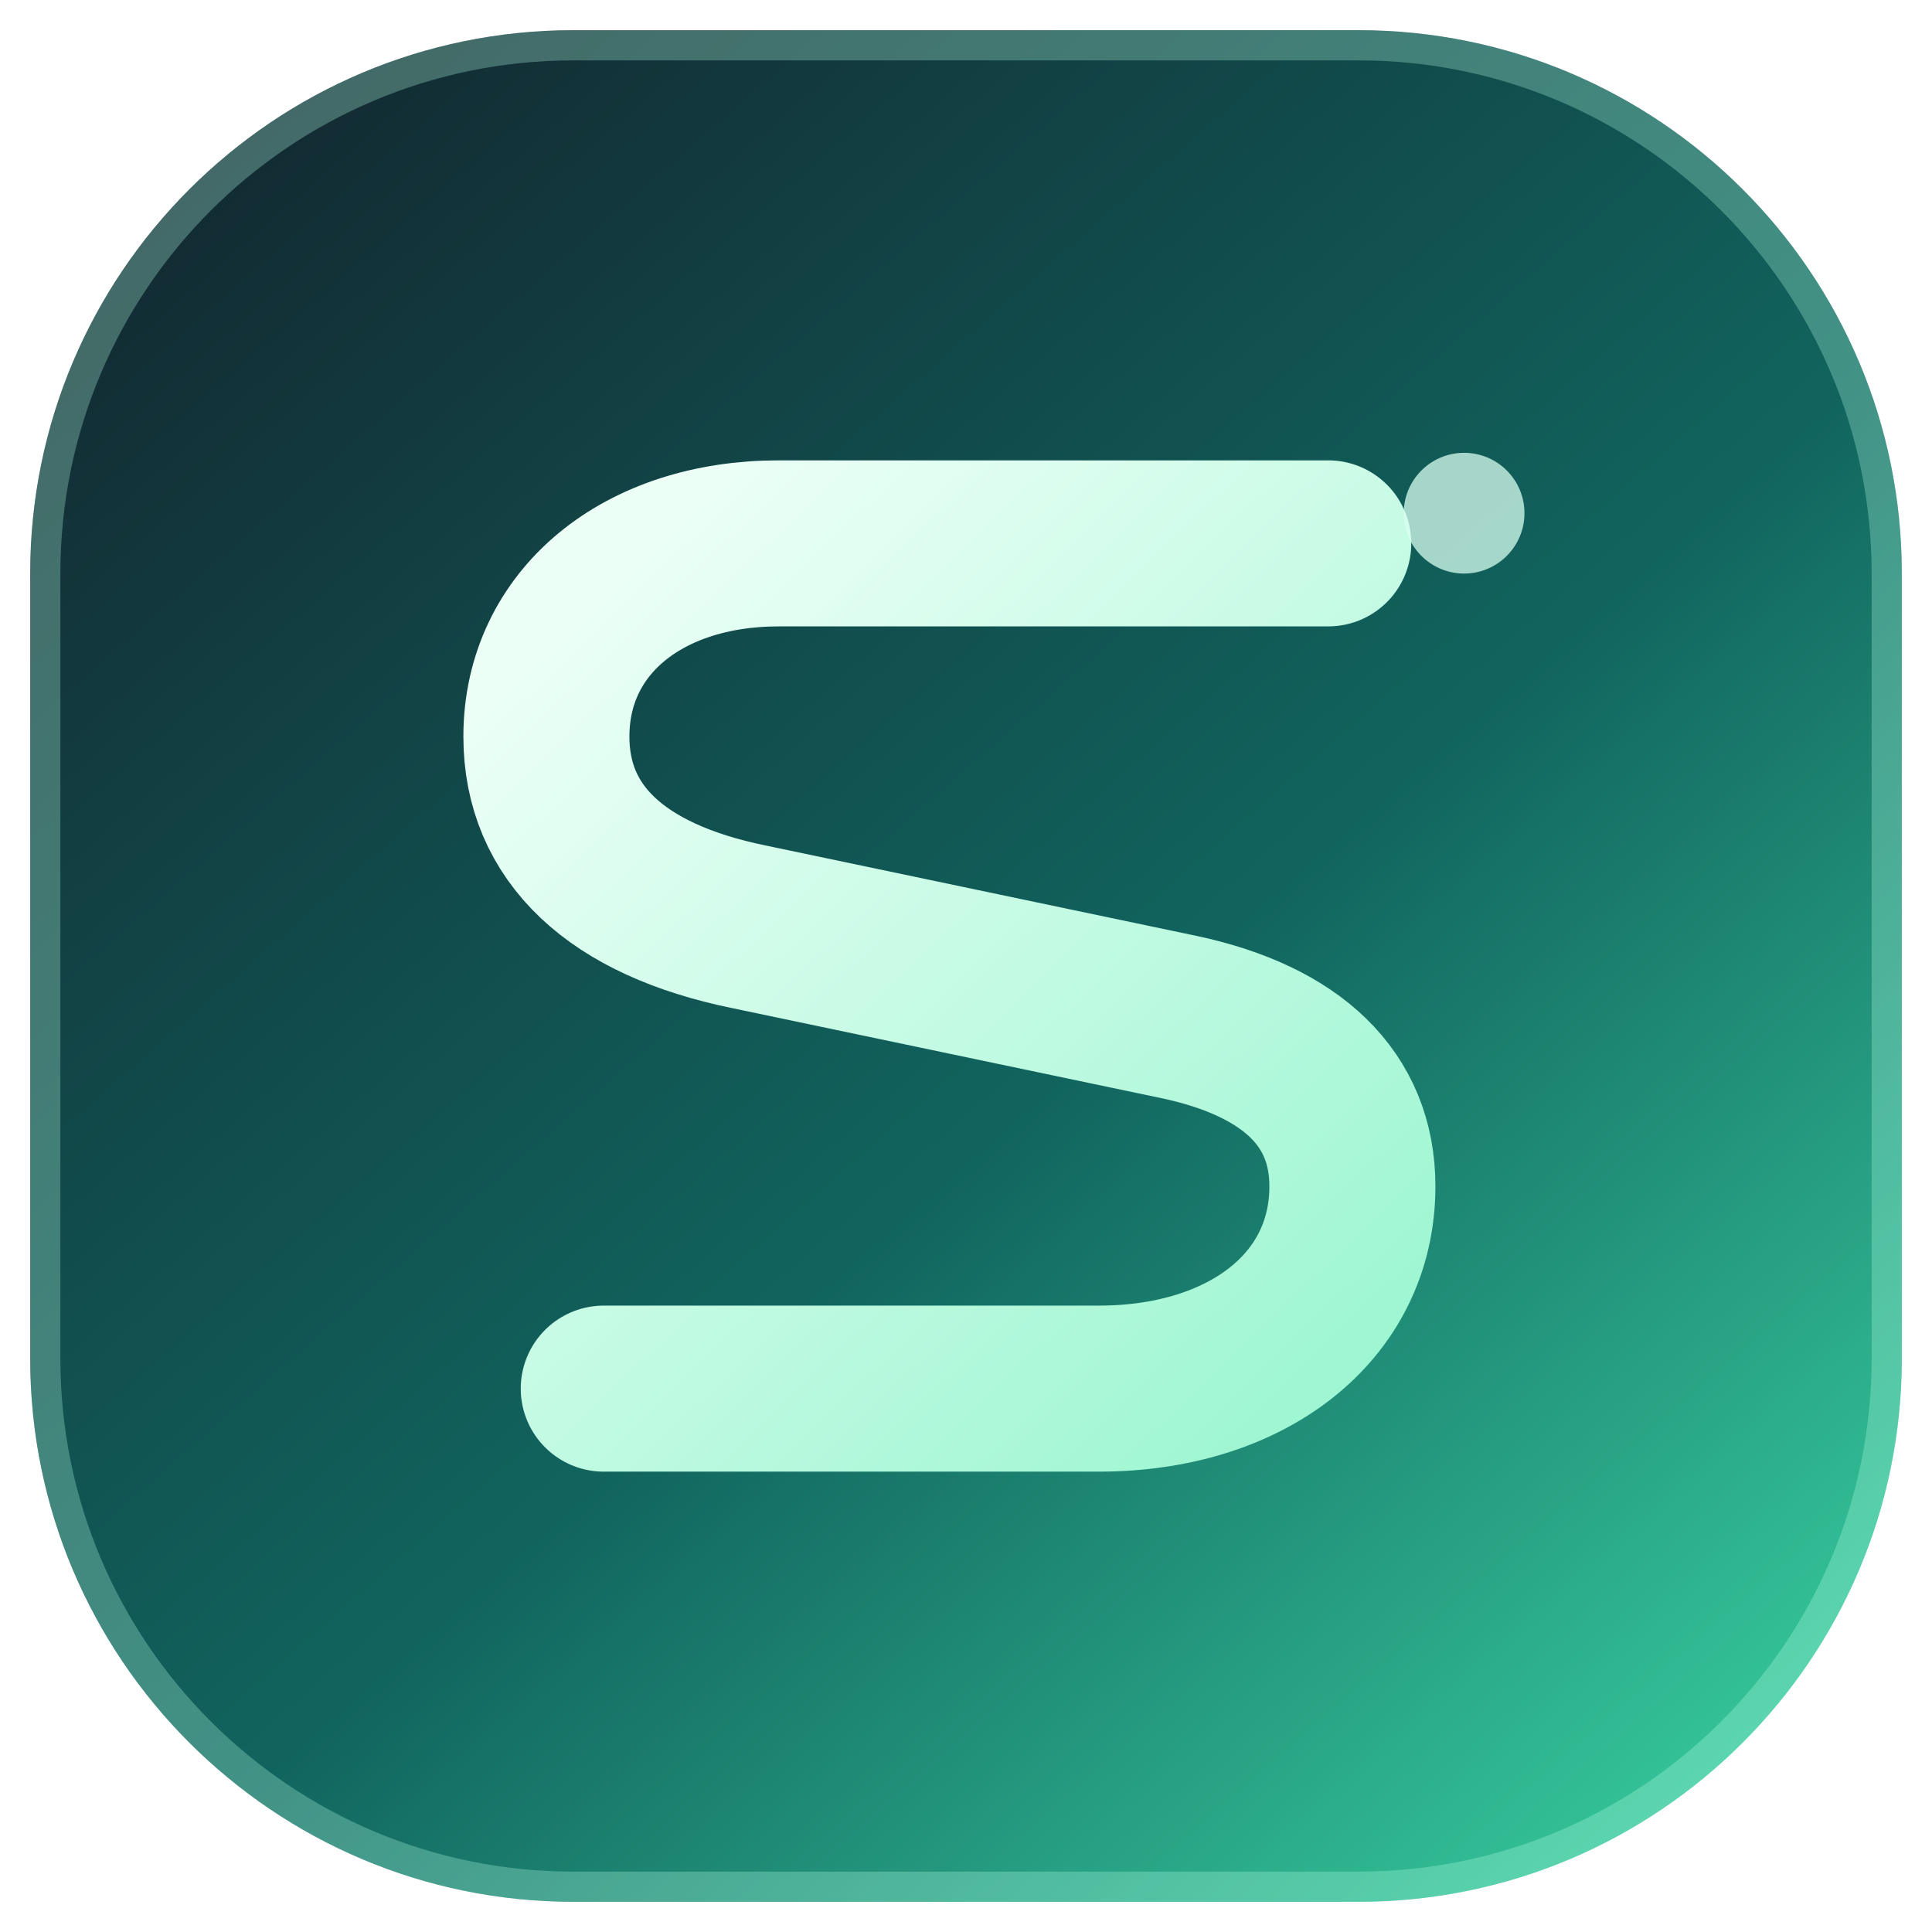
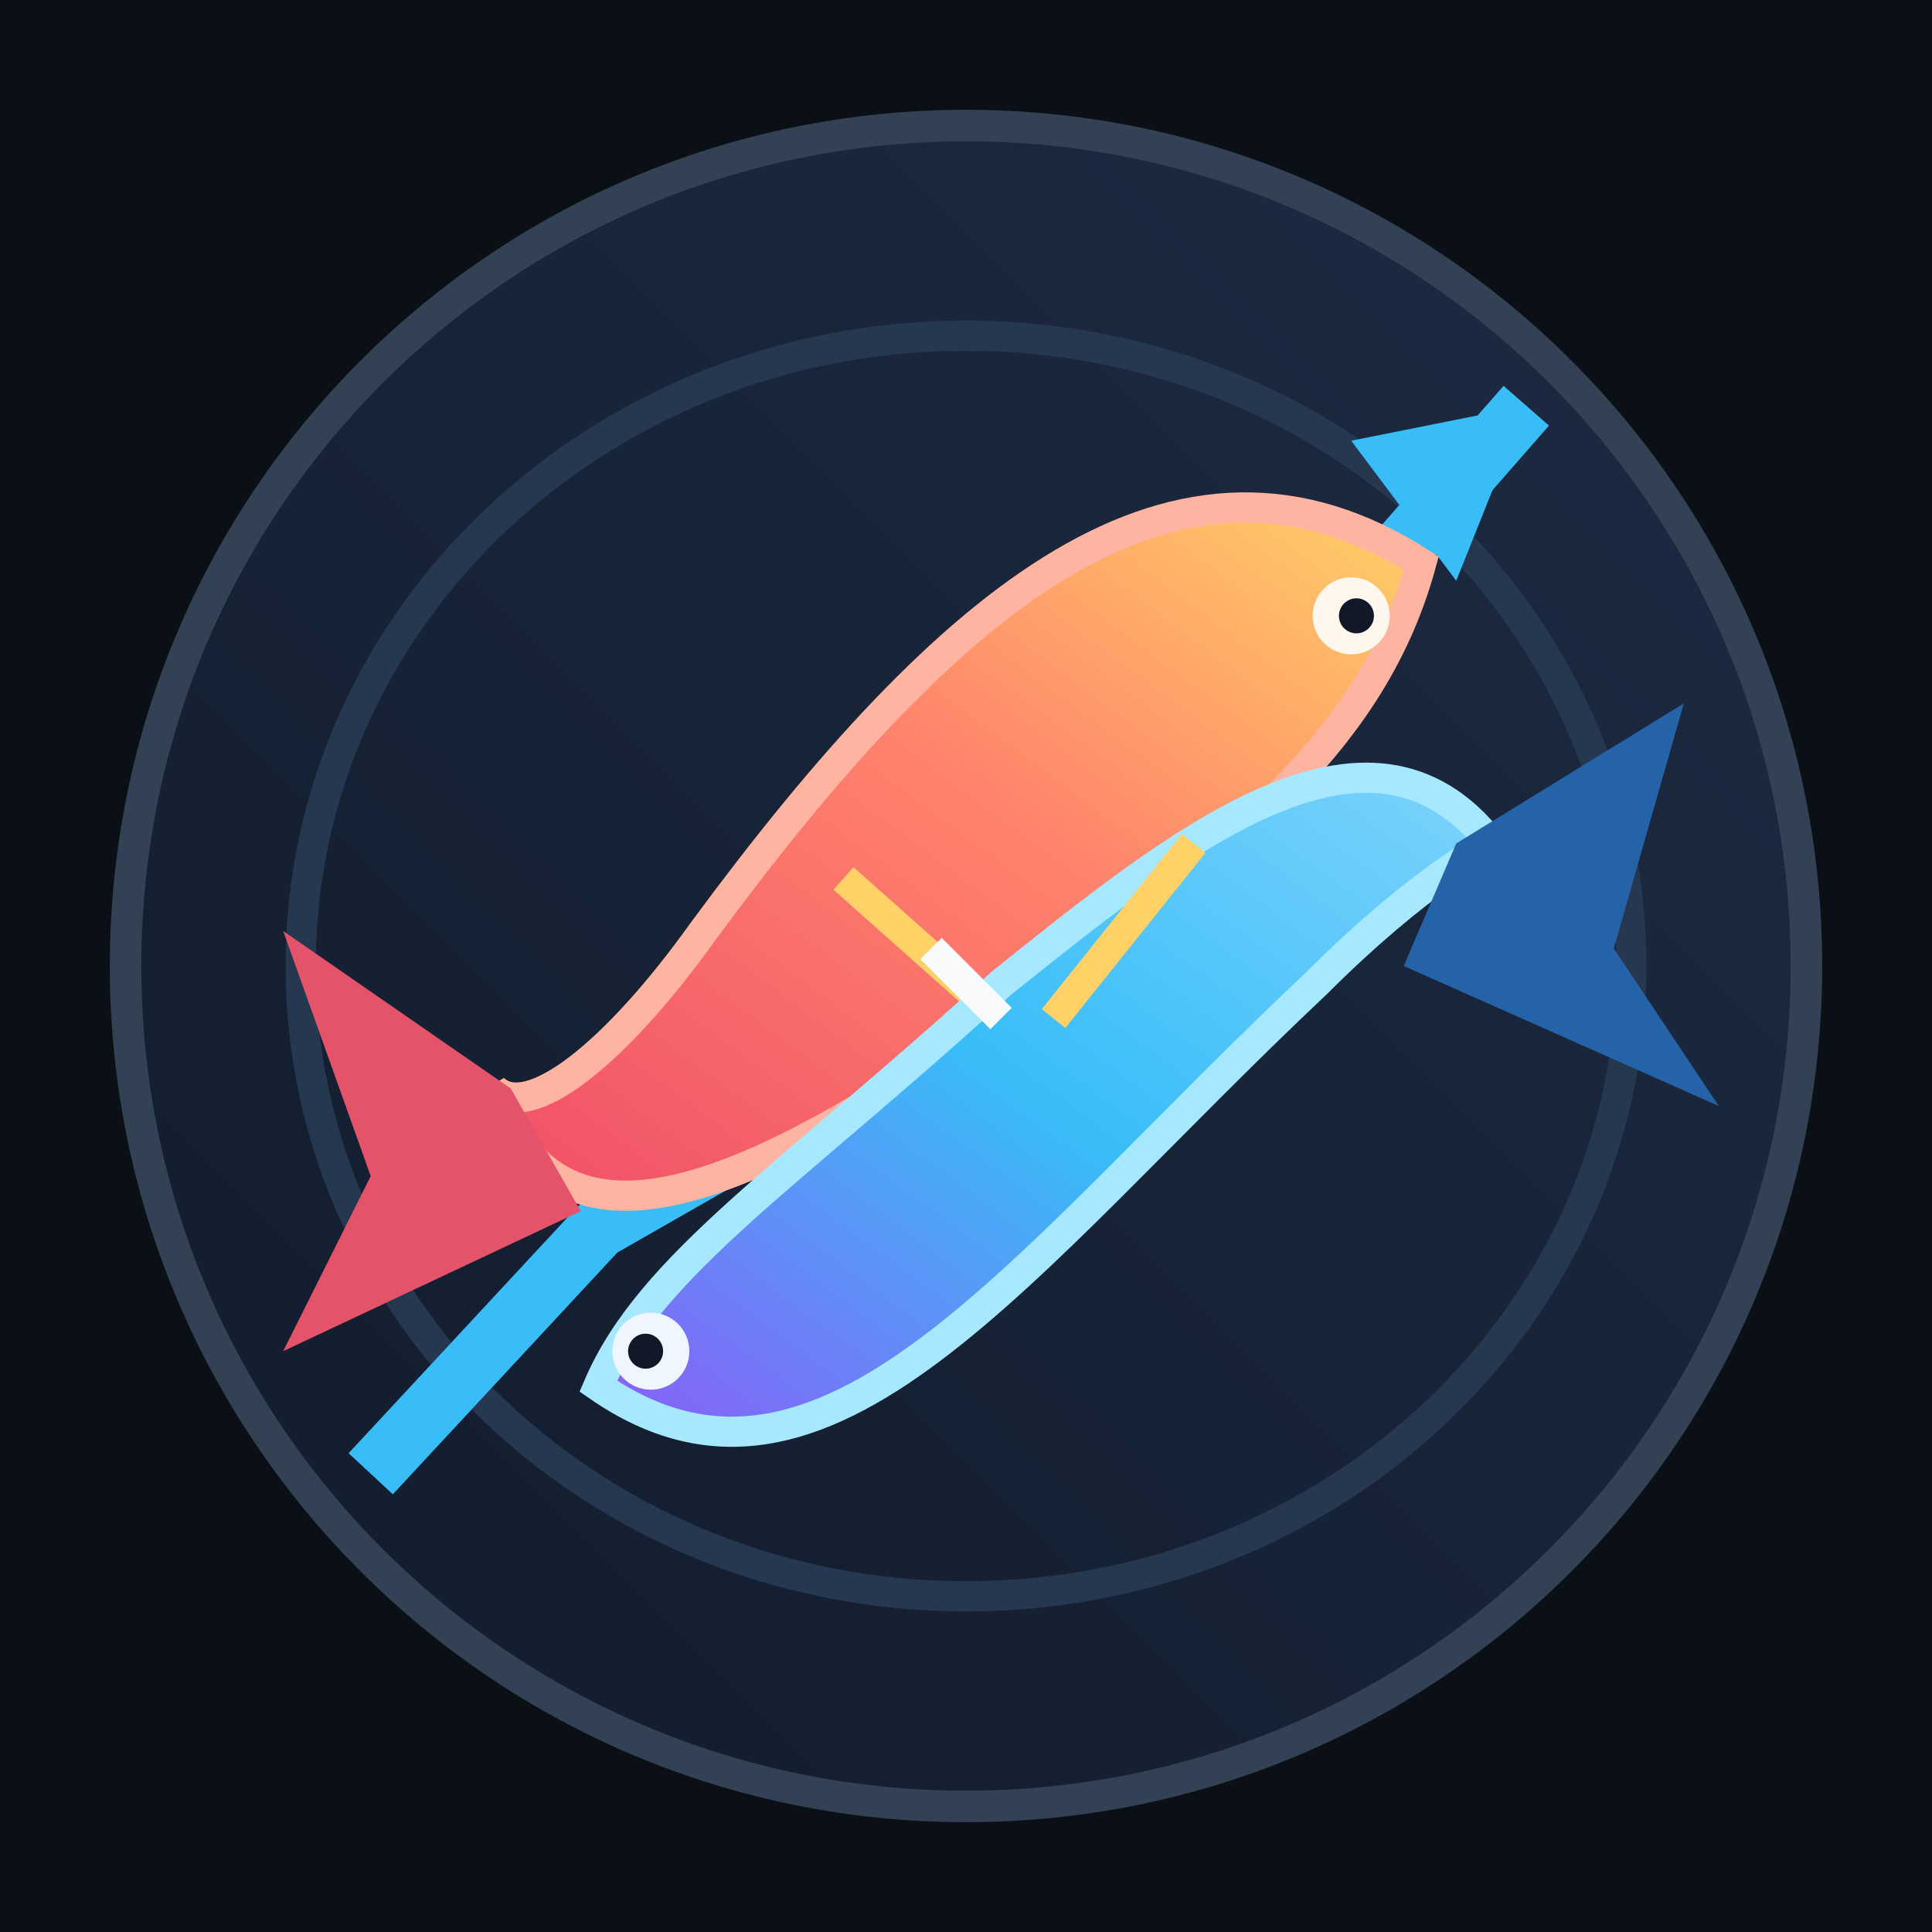
<svg xmlns="http://www.w3.org/2000/svg" width="64" height="64" viewBox="0 0 64 64" role="img" aria-labelledby="title desc">
  <defs>
-     <linearGradient id="badge" x1="8" y1="5" x2="57" y2="61" gradientUnits="userSpaceOnUse">
-       <stop offset="0" stop-color="#122b33" />
-       <stop offset="0.55" stop-color="#11645e" />
-       <stop offset="1" stop-color="#36c99c" />
+     <linearGradient id="koiCoral" x1="0" y1="1" x2="1" y2="0">
+       <stop offset="0" stop-color="#f04f68" />
+       <stop offset="0.55" stop-color="#ff826c" />
+       <stop offset="1" stop-color="#ffd166" />
    </linearGradient>
-     <linearGradient id="mark" x1="19" y1="20" x2="44" y2="46" gradientUnits="userSpaceOnUse">
-       <stop offset="0" stop-color="#ecfff7" />
-       <stop offset="1" stop-color="#9ef6d2" />
+     <linearGradient id="koiBlue" x1="1" y1="0" x2="0" y2="1">
+       <stop offset="0" stop-color="#7dd3fc" />
+       <stop offset="0.5" stop-color="#38bdf8" />
+       <stop offset="1" stop-color="#8b5cf6" />
    </linearGradient>
-     <radialGradient id="glow" cx="0" cy="0" r="1" gradientTransform="translate(48 14) rotate(135) scale(38)">
-       <stop stop-color="#a4ffe0" stop-opacity=".24" />
-       <stop offset="1" stop-color="#a4ffe0" stop-opacity="0" />
-     </radialGradient>
+     <linearGradient id="orbitalInk" x1="0" y1="1" x2="1" y2="0">
+       <stop offset="0" stop-color="#111b2b" />
+       <stop offset="1" stop-color="#1d2b43" />
+     </linearGradient>
  </defs>
-   <rect x="1" y="1" width="62" height="62" rx="18" fill="url(#badge)" />
-   <rect x="1" y="1" width="62" height="62" rx="18" fill="url(#glow)" />
-   <rect x="1.5" y="1.5" width="61" height="61" rx="17.5" fill="none" stroke="#b5ffe3" stroke-opacity=".3" />
-   <path d="M44 18H25.8c-4.5 0-7.7 2.6-7.7 6.4 0 3.2 2.3 5.4 6.7 6.3l14.3 3c3.7.8 5.7 2.7 5.7 5.6 0 4-3.5 6.7-8.4 6.7H20" fill="none" stroke="url(#mark)" stroke-width="5.5" stroke-linecap="round" stroke-linejoin="round" />
-   <circle cx="48.5" cy="17" r="2" fill="#d8fff0" fill-opacity=".75" />
+   <rect width="64" height="64" fill="#0b1016" />
+   <ellipse cx="32.0" cy="32.0" rx="27.84" ry="27.84" fill="url(#orbitalInk)" stroke="#334155" stroke-width="1.044" />
+   <ellipse cx="32.0" cy="32.0" rx="22.04" ry="20.88" fill="none" stroke="#263750" stroke-width="1" />
+   <polyline points="12.28,48.82 19.82,40.7 27.94,36.06 34.9,27.94 42.44,22.72 50.56,13.44" fill="none" stroke="#38bdf8" stroke-width="2" stroke-linejoin="round" />
+   <polygon points="50.56,13.44 44.76,14.6 48.24,19.24" fill="#38bdf8" />
+   <ellipse cx="27.94" cy="36.06" rx="1.624" ry="1.624" fill="#d9f99d" stroke="none" stroke-width="1" />
+   <path d="M 47.08,18.66 C 38.96,13.44 31.42,19.82 23.3,30.84 C 20.4,34.9 17.5,37.22 16.34,36.06 C 18.66,43.02 26.2,38.38 33.16,33.74 C 40.12,28.52 45.34,25.04 47.08,18.66 Z" fill="url(#koiCoral)" stroke="#ffb4a2" stroke-width="1" />
+   <polygon points="16.92,36.06 9.38,30.84 12.28,38.96 9.38,44.76 19.24,40.12" fill="#e5536b" />
+   <polyline points="27.94,29.1 33.16,33.74" fill="none" stroke="#ffd166" stroke-width="1" stroke-linejoin="round" />
+   <ellipse cx="44.76" cy="20.4" rx="1.276" ry="1.276" fill="#fff7ed" stroke="none" stroke-width="1" />
+   <ellipse cx="44.934" cy="20.4" rx="0.58" ry="0.58" fill="#111827" stroke="none" stroke-width="1" />
+   <path d="M 19.82,45.92 C 27.36,51.14 33.74,41.86 43.6,32.58 C 47.08,29.1 49.4,27.94 49.4,27.94 C 45.34,22.72 38.96,27.94 33.16,32.58 C 26.2,38.96 21.56,41.86 19.82,45.92 Z" fill="url(#koiBlue)" stroke="#a5e8ff" stroke-width="1" />
+   <polygon points="48.24,27.94 55.78,23.3 53.46,31.42 56.94,36.64 46.5,32.0" fill="#2563a8" />
+   <polyline points="34.9,33.74 39.54,27.94" fill="none" stroke="#ffd166" stroke-width="1" stroke-linejoin="round" />
+   <ellipse cx="21.56" cy="44.76" rx="1.276" ry="1.276" fill="#eff6ff" stroke="none" stroke-width="1" />
+   <ellipse cx="21.386" cy="44.76" rx="0.58" ry="0.58" fill="#111827" stroke="none" stroke-width="1" />
+   <polyline points="30.84,31.42 33.16,33.74" fill="none" stroke="#f8fafc" stroke-width="1" stroke-linejoin="round" />
</svg>
